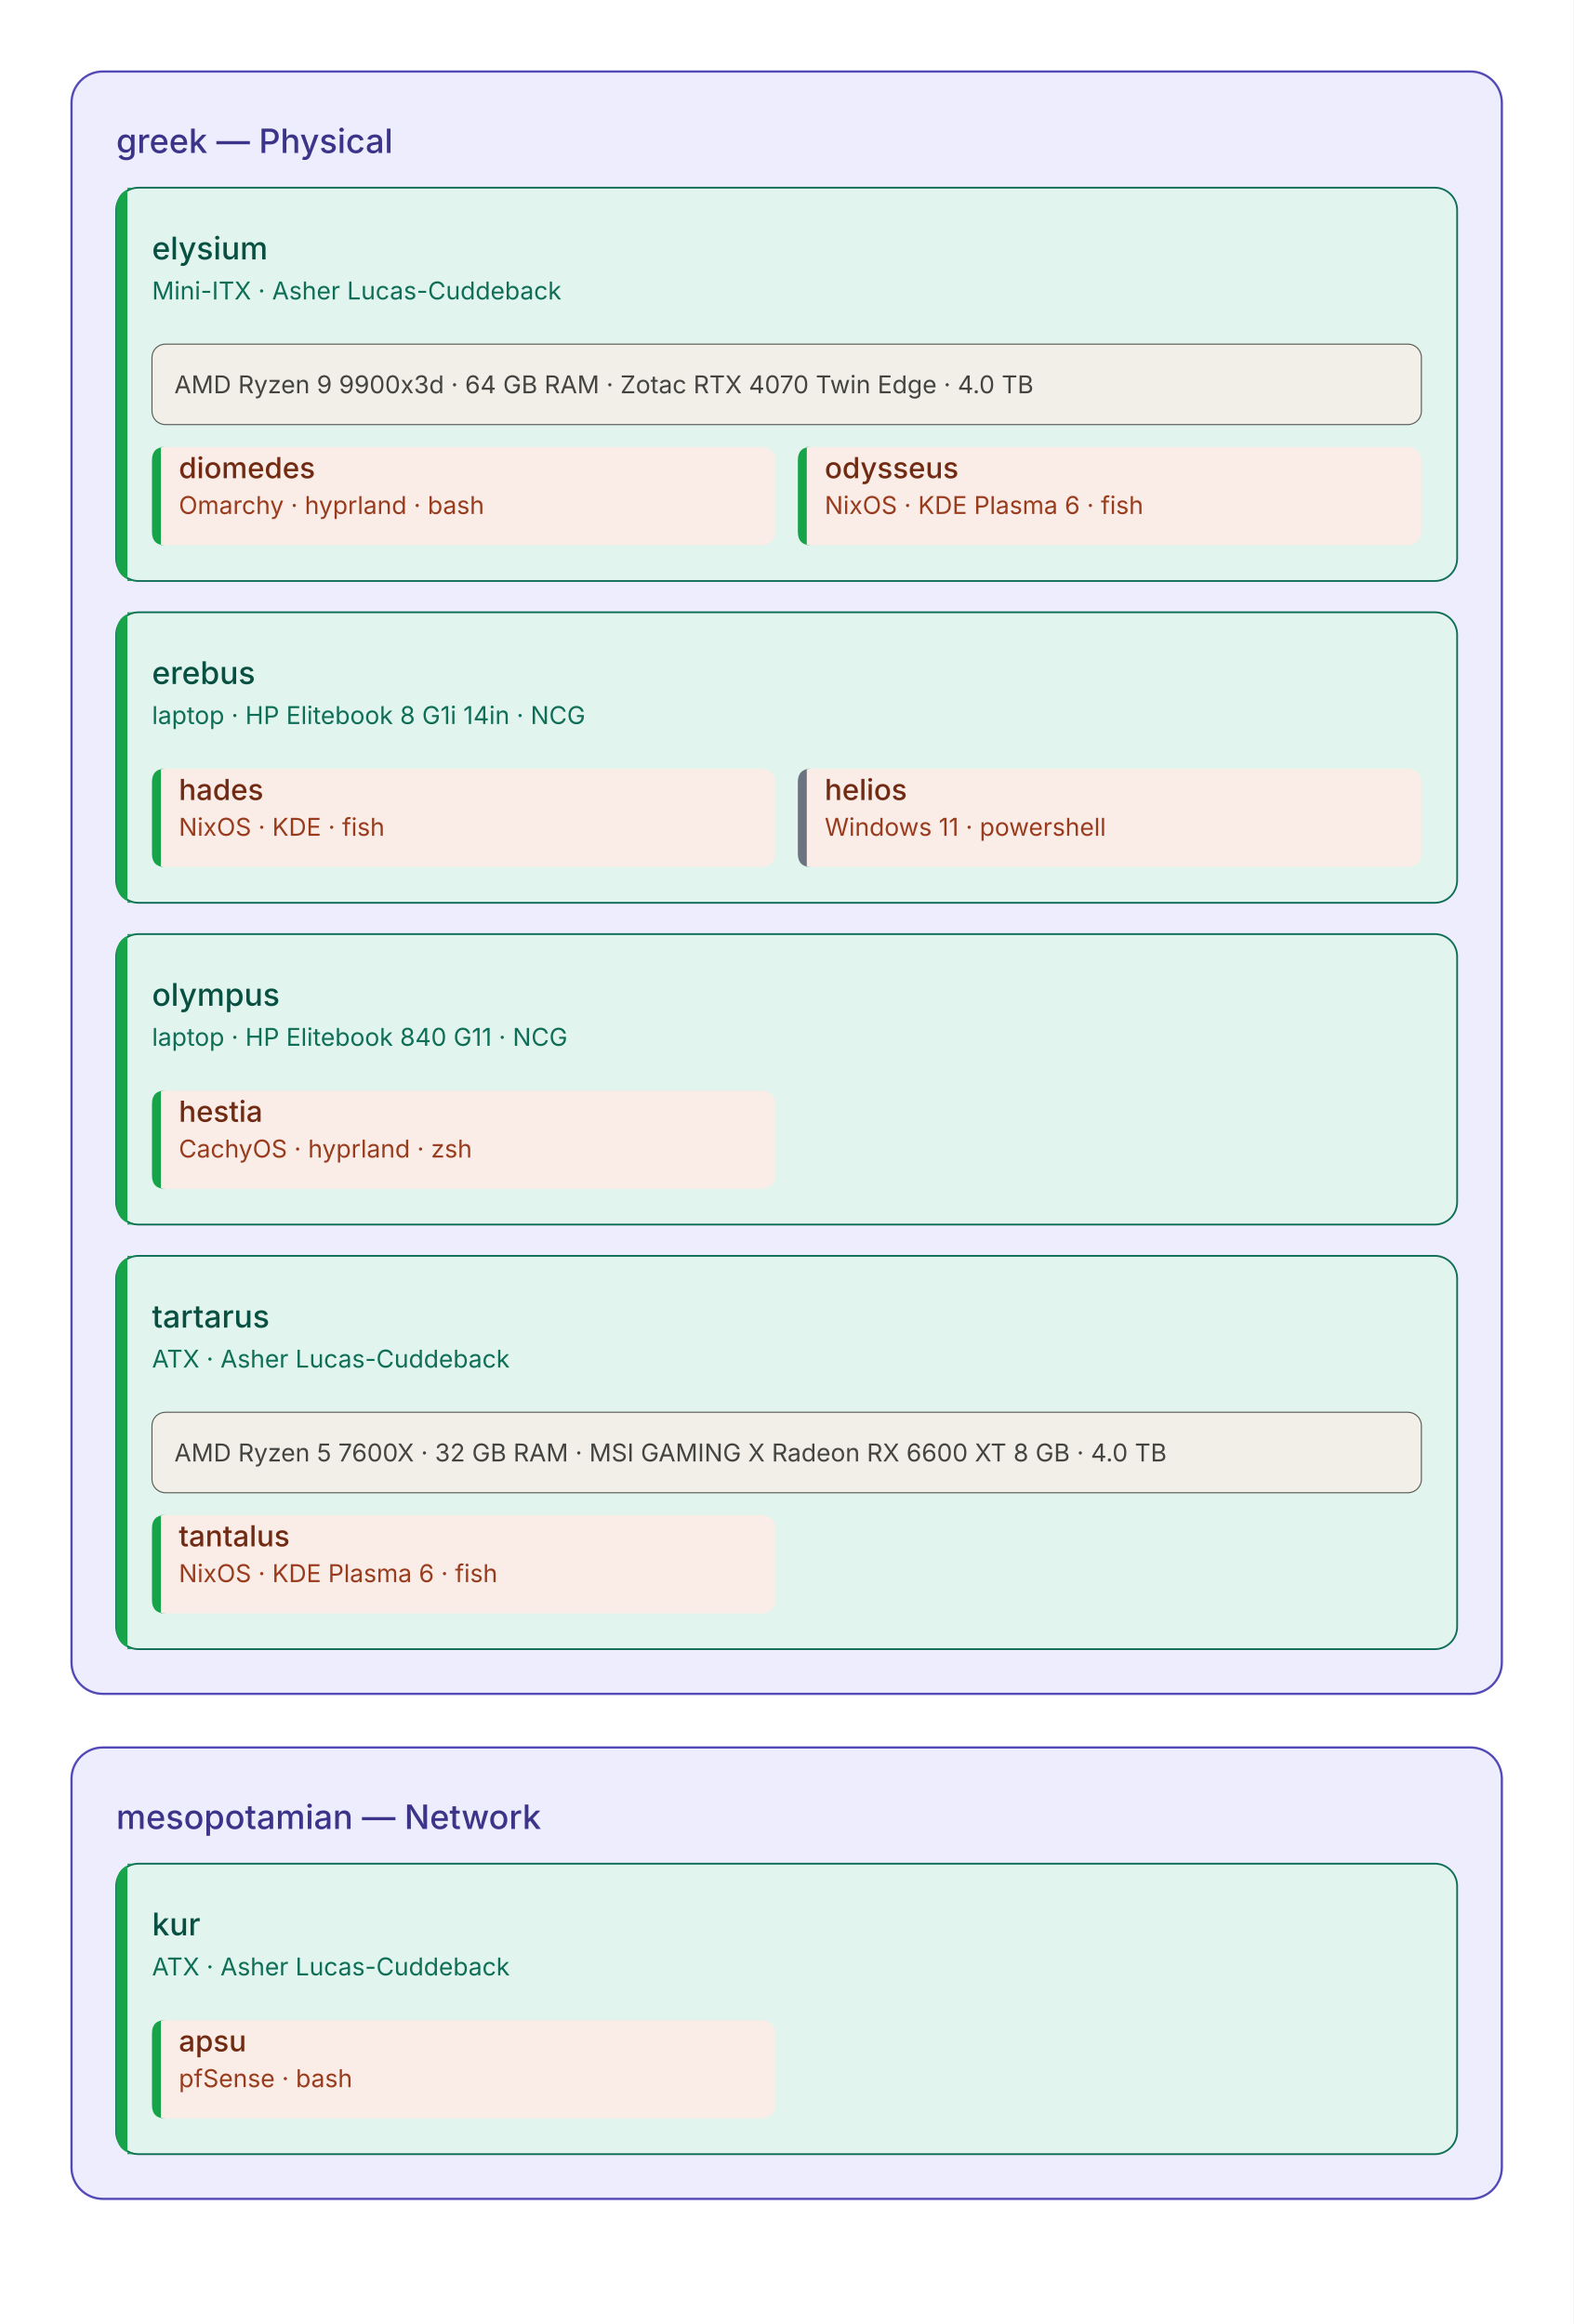
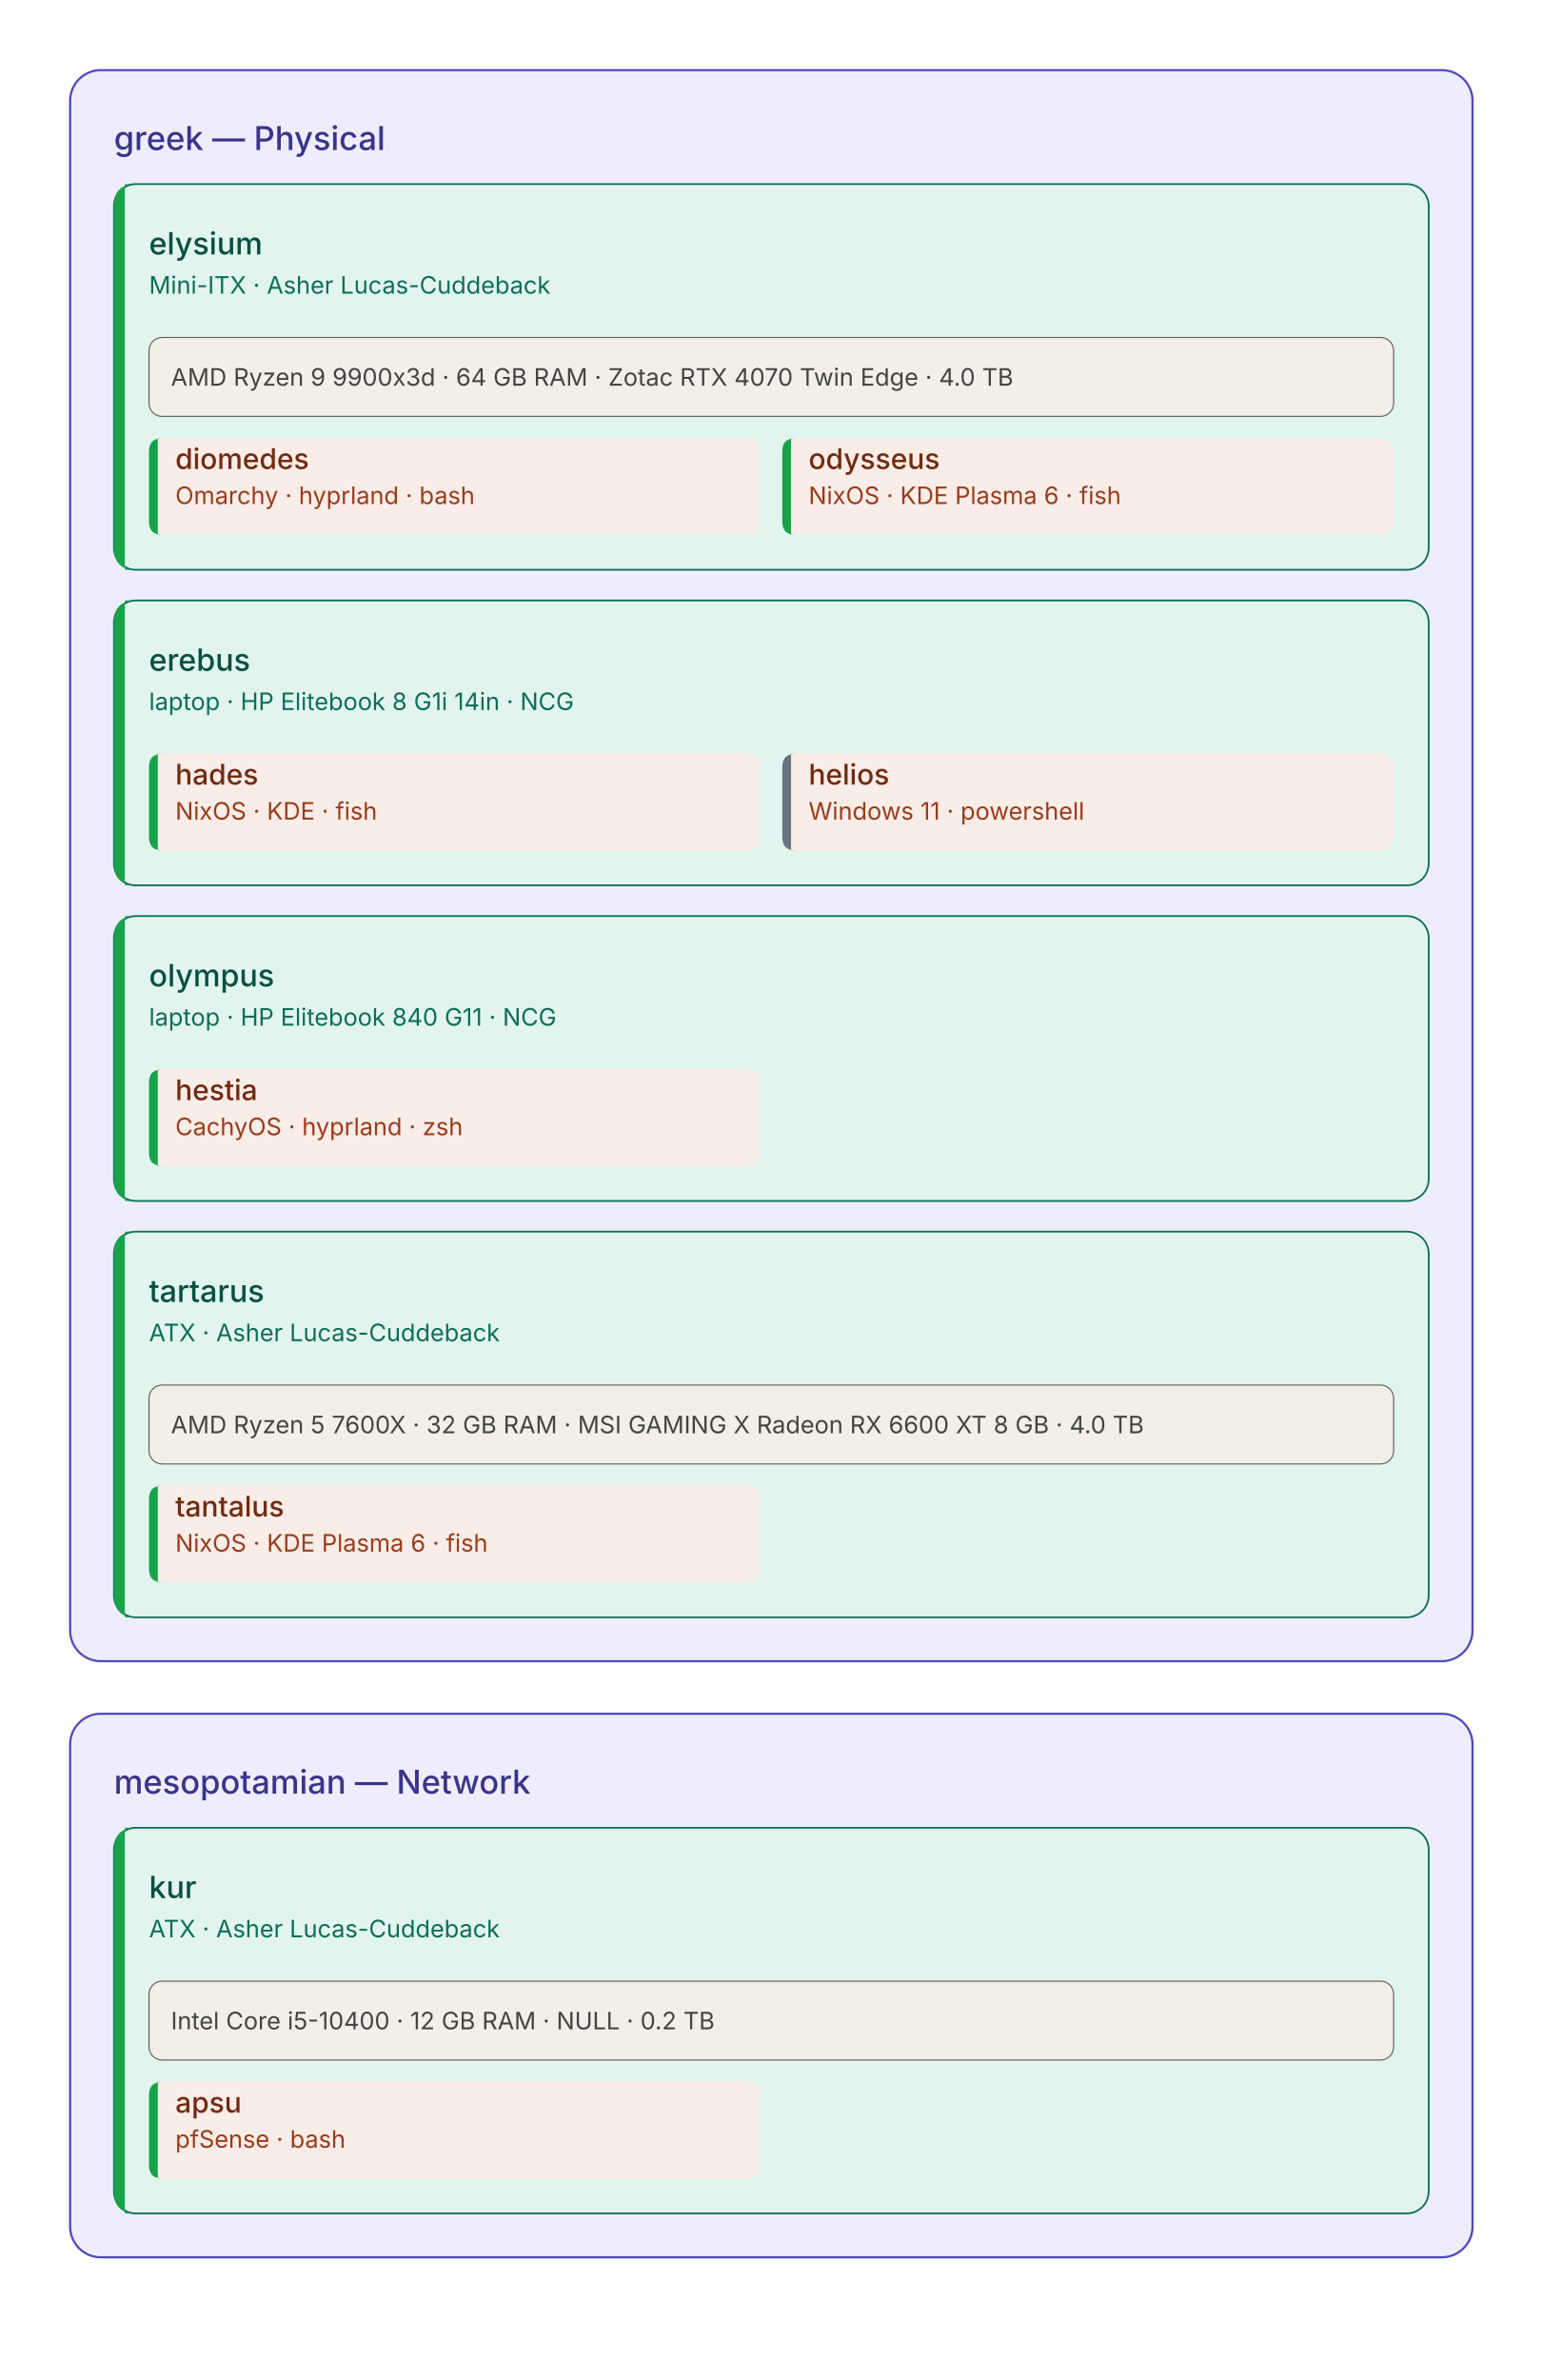
- <svg xmlns="http://www.w3.org/2000/svg" width="704" height="1040" viewBox="0 0 704 1040" font-family="system-ui, -apple-system, 'Segoe UI', sans-serif">
-   <rect width="704" height="1040" fill="#FFFFFF" />
+ <svg xmlns="http://www.w3.org/2000/svg" width="704" height="1086" viewBox="0 0 704 1086" font-family="system-ui, -apple-system, 'Segoe UI', sans-serif">
+   <rect width="704" height="1086" fill="#FFFFFF" />
  <rect x="32" y="32" width="640" height="726" rx="14" fill="#EEEDFE" stroke="#534AB7" stroke-width="1.0" />
  <text x="52" y="63" text-anchor="start" font-size="15" font-weight="500" fill="#3C3489" dominant-baseline="central">greek  —  Physical</text>
  <rect x="52" y="84" width="600" height="176" rx="10" fill="#E1F5EE" stroke="#0F6E56" stroke-width="0.8" />
  <path d="M 57,84 L 62,84 Q 52,84 52,94 L 52,250 Q 52,260 62,260 L 57,260 Z" fill="#16A34A" />
  <text x="68" y="111" text-anchor="start" font-size="14" font-weight="500" fill="#085041" dominant-baseline="central">elysium</text>
  <text x="68" y="130" text-anchor="start" font-size="11" font-weight="400" fill="#0F6E56" dominant-baseline="central">Mini-ITX  ·  Asher Lucas-Cuddeback</text>
  <rect x="68" y="154" width="568" height="36" rx="6" fill="#F1EFE8" stroke="#5F5E5A" stroke-width="0.5" />
  <text x="78" y="172" text-anchor="start" font-size="11" font-weight="400" fill="#444441" dominant-baseline="central">AMD Ryzen 9 9900x3d  ·  64 GB RAM  ·  Zotac RTX 4070 Twin Edge  ·  4.0 TB</text>
  <rect x="68" y="200" width="279" height="44" rx="6" fill="#FAECE7" stroke="none" stroke-width="1.0" />
  <path d="M 72,200 L 74,200 Q 68,200 68,206 L 68,238 Q 68,244 74,244 L 72,244 Z" fill="#16A34A" />
  <text x="80" y="214" text-anchor="start" font-size="13" font-weight="500" fill="#712B13" dominant-baseline="auto">diomedes</text>
  <text x="80" y="230" text-anchor="start" font-size="11" font-weight="400" fill="#993C1D" dominant-baseline="auto">Omarchy  ·  hyprland  ·  bash</text>
  <rect x="357" y="200" width="279" height="44" rx="6" fill="#FAECE7" stroke="none" stroke-width="1.0" />
  <path d="M 361,200 L 363,200 Q 357,200 357,206 L 357,238 Q 357,244 363,244 L 361,244 Z" fill="#16A34A" />
  <text x="369" y="214" text-anchor="start" font-size="13" font-weight="500" fill="#712B13" dominant-baseline="auto">odysseus</text>
  <text x="369" y="230" text-anchor="start" font-size="11" font-weight="400" fill="#993C1D" dominant-baseline="auto">NixOS  ·  KDE Plasma 6  ·  fish</text>
  <rect x="52" y="274" width="600" height="130" rx="10" fill="#E1F5EE" stroke="#0F6E56" stroke-width="0.8" />
  <path d="M 57,274 L 62,274 Q 52,274 52,284 L 52,394 Q 52,404 62,404 L 57,404 Z" fill="#16A34A" />
  <text x="68" y="301" text-anchor="start" font-size="14" font-weight="500" fill="#085041" dominant-baseline="central">erebus</text>
  <text x="68" y="320" text-anchor="start" font-size="11" font-weight="400" fill="#0F6E56" dominant-baseline="central">laptop  ·  HP Elitebook 8 G1i 14in  ·  NCG</text>
  <rect x="68" y="344" width="279" height="44" rx="6" fill="#FAECE7" stroke="none" stroke-width="1.0" />
  <path d="M 72,344 L 74,344 Q 68,344 68,350 L 68,382 Q 68,388 74,388 L 72,388 Z" fill="#16A34A" />
  <text x="80" y="358" text-anchor="start" font-size="13" font-weight="500" fill="#712B13" dominant-baseline="auto">hades</text>
  <text x="80" y="374" text-anchor="start" font-size="11" font-weight="400" fill="#993C1D" dominant-baseline="auto">NixOS  ·  KDE  ·  fish</text>
  <rect x="357" y="344" width="279" height="44" rx="6" fill="#FAECE7" stroke="none" stroke-width="1.0" />
  <path d="M 361,344 L 363,344 Q 357,344 357,350 L 357,382 Q 357,388 363,388 L 361,388 Z" fill="#6B7280" />
  <text x="369" y="358" text-anchor="start" font-size="13" font-weight="500" fill="#712B13" dominant-baseline="auto">helios</text>
  <text x="369" y="374" text-anchor="start" font-size="11" font-weight="400" fill="#993C1D" dominant-baseline="auto">Windows 11  ·  powershell</text>
  <rect x="52" y="418" width="600" height="130" rx="10" fill="#E1F5EE" stroke="#0F6E56" stroke-width="0.8" />
  <path d="M 57,418 L 62,418 Q 52,418 52,428 L 52,538 Q 52,548 62,548 L 57,548 Z" fill="#16A34A" />
  <text x="68" y="445" text-anchor="start" font-size="14" font-weight="500" fill="#085041" dominant-baseline="central">olympus</text>
  <text x="68" y="464" text-anchor="start" font-size="11" font-weight="400" fill="#0F6E56" dominant-baseline="central">laptop  ·  HP Elitebook 840 G11  ·  NCG</text>
  <rect x="68" y="488" width="279" height="44" rx="6" fill="#FAECE7" stroke="none" stroke-width="1.0" />
  <path d="M 72,488 L 74,488 Q 68,488 68,494 L 68,526 Q 68,532 74,532 L 72,532 Z" fill="#16A34A" />
  <text x="80" y="502" text-anchor="start" font-size="13" font-weight="500" fill="#712B13" dominant-baseline="auto">hestia</text>
  <text x="80" y="518" text-anchor="start" font-size="11" font-weight="400" fill="#993C1D" dominant-baseline="auto">CachyOS  ·  hyprland  ·  zsh</text>
  <rect x="52" y="562" width="600" height="176" rx="10" fill="#E1F5EE" stroke="#0F6E56" stroke-width="0.8" />
  <path d="M 57,562 L 62,562 Q 52,562 52,572 L 52,728 Q 52,738 62,738 L 57,738 Z" fill="#16A34A" />
  <text x="68" y="589" text-anchor="start" font-size="14" font-weight="500" fill="#085041" dominant-baseline="central">tartarus</text>
  <text x="68" y="608" text-anchor="start" font-size="11" font-weight="400" fill="#0F6E56" dominant-baseline="central">ATX  ·  Asher Lucas-Cuddeback</text>
  <rect x="68" y="632" width="568" height="36" rx="6" fill="#F1EFE8" stroke="#5F5E5A" stroke-width="0.5" />
  <text x="78" y="650" text-anchor="start" font-size="11" font-weight="400" fill="#444441" dominant-baseline="central">AMD Ryzen 5 7600X  ·  32 GB RAM  ·  MSI GAMING X Radeon RX 6600 XT 8 GB  ·  4.0 TB</text>
  <rect x="68" y="678" width="279" height="44" rx="6" fill="#FAECE7" stroke="none" stroke-width="1.0" />
  <path d="M 72,678 L 74,678 Q 68,678 68,684 L 68,716 Q 68,722 74,722 L 72,722 Z" fill="#16A34A" />
  <text x="80" y="692" text-anchor="start" font-size="13" font-weight="500" fill="#712B13" dominant-baseline="auto">tantalus</text>
  <text x="80" y="708" text-anchor="start" font-size="11" font-weight="400" fill="#993C1D" dominant-baseline="auto">NixOS  ·  KDE Plasma 6  ·  fish</text>
-   <rect x="32" y="782" width="640" height="202" rx="14" fill="#EEEDFE" stroke="#534AB7" stroke-width="1.0" />
+   <rect x="32" y="782" width="640" height="248" rx="14" fill="#EEEDFE" stroke="#534AB7" stroke-width="1.0" />
  <text x="52" y="813" text-anchor="start" font-size="15" font-weight="500" fill="#3C3489" dominant-baseline="central">mesopotamian  —  Network</text>
-   <rect x="52" y="834" width="600" height="130" rx="10" fill="#E1F5EE" stroke="#0F6E56" stroke-width="0.8" />
-   <path d="M 57,834 L 62,834 Q 52,834 52,844 L 52,954 Q 52,964 62,964 L 57,964 Z" fill="#16A34A" />
+   <rect x="52" y="834" width="600" height="176" rx="10" fill="#E1F5EE" stroke="#0F6E56" stroke-width="0.8" />
+   <path d="M 57,834 L 62,834 Q 52,834 52,844 L 52,1000 Q 52,1010 62,1010 L 57,1010 Z" fill="#16A34A" />
  <text x="68" y="861" text-anchor="start" font-size="14" font-weight="500" fill="#085041" dominant-baseline="central">kur</text>
  <text x="68" y="880" text-anchor="start" font-size="11" font-weight="400" fill="#0F6E56" dominant-baseline="central">ATX  ·  Asher Lucas-Cuddeback</text>
-   <rect x="68" y="904" width="279" height="44" rx="6" fill="#FAECE7" stroke="none" stroke-width="1.0" />
-   <path d="M 72,904 L 74,904 Q 68,904 68,910 L 68,942 Q 68,948 74,948 L 72,948 Z" fill="#16A34A" />
-   <text x="80" y="918" text-anchor="start" font-size="13" font-weight="500" fill="#712B13" dominant-baseline="auto">apsu</text>
-   <text x="80" y="934" text-anchor="start" font-size="11" font-weight="400" fill="#993C1D" dominant-baseline="auto">pfSense  ·  bash</text>
+   <rect x="68" y="904" width="568" height="36" rx="6" fill="#F1EFE8" stroke="#5F5E5A" stroke-width="0.5" />
+   <text x="78" y="922" text-anchor="start" font-size="11" font-weight="400" fill="#444441" dominant-baseline="central">Intel Core i5-10400  ·  12 GB RAM  ·  NULL  ·  0.2 TB</text>
+   <rect x="68" y="950" width="279" height="44" rx="6" fill="#FAECE7" stroke="none" stroke-width="1.0" />
+   <path d="M 72,950 L 74,950 Q 68,950 68,956 L 68,988 Q 68,994 74,994 L 72,994 Z" fill="#16A34A" />
+   <text x="80" y="964" text-anchor="start" font-size="13" font-weight="500" fill="#712B13" dominant-baseline="auto">apsu</text>
+   <text x="80" y="980" text-anchor="start" font-size="11" font-weight="400" fill="#993C1D" dominant-baseline="auto">pfSense  ·  bash</text>
</svg>
